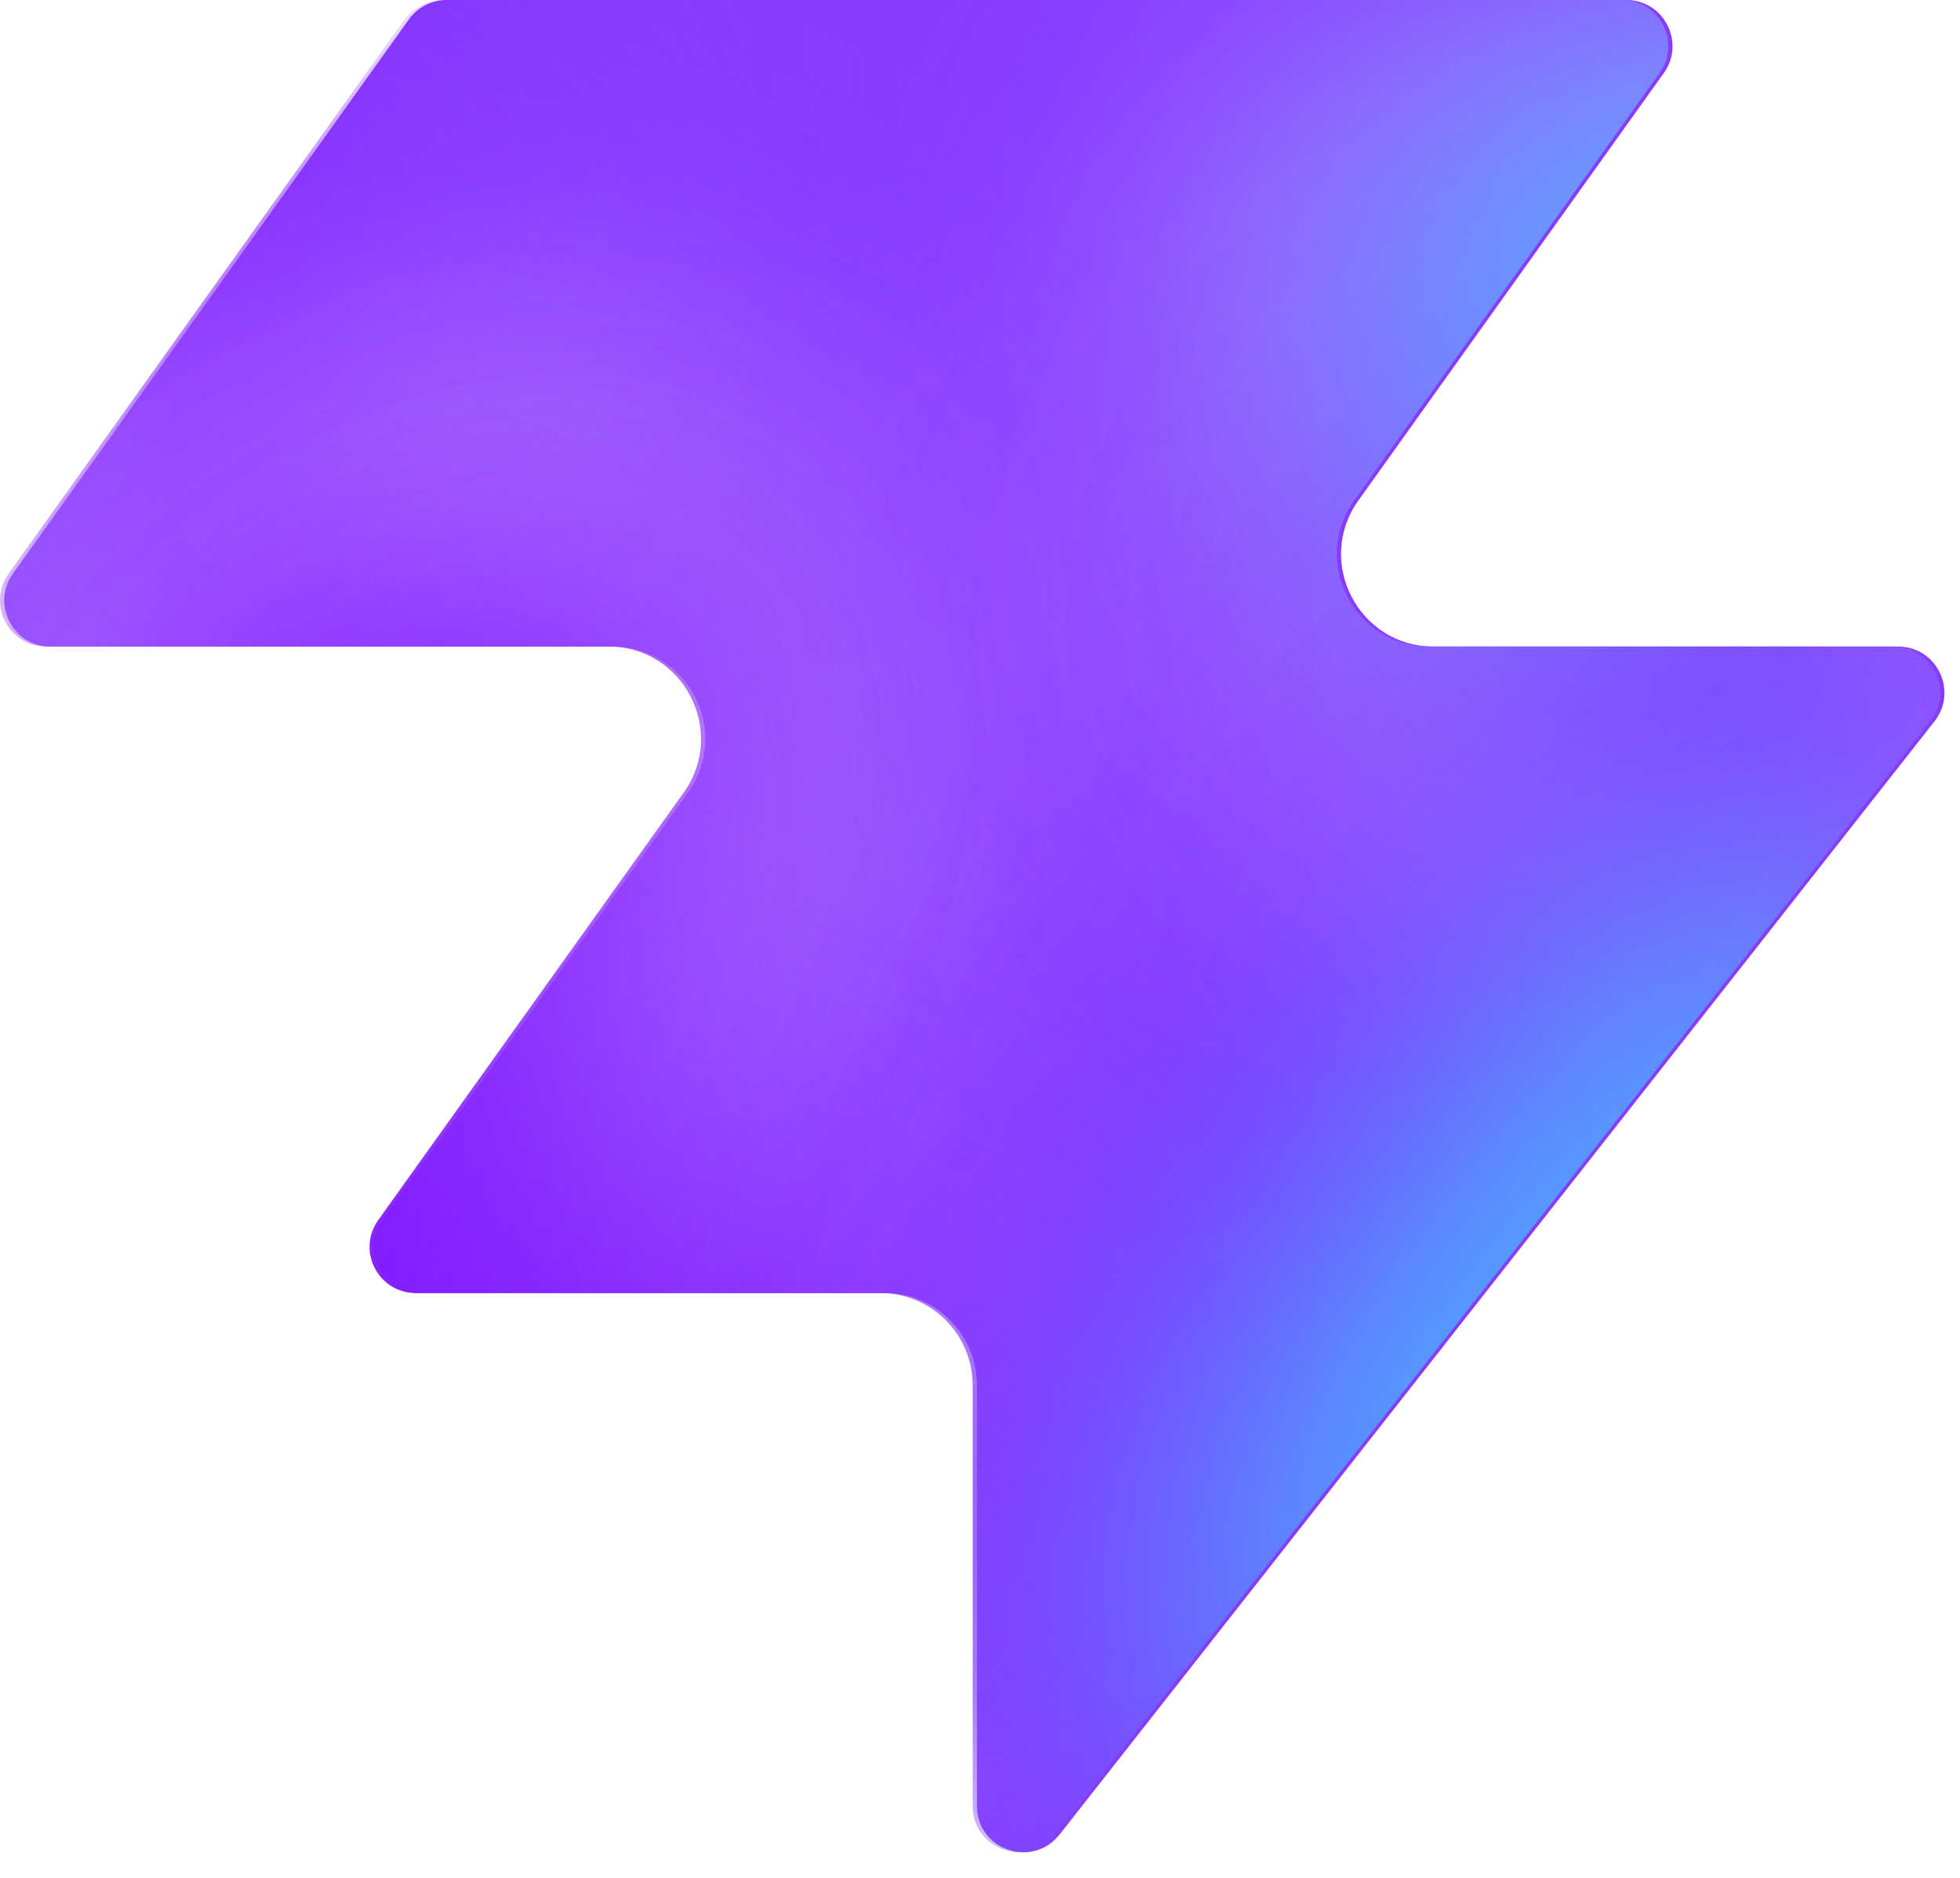
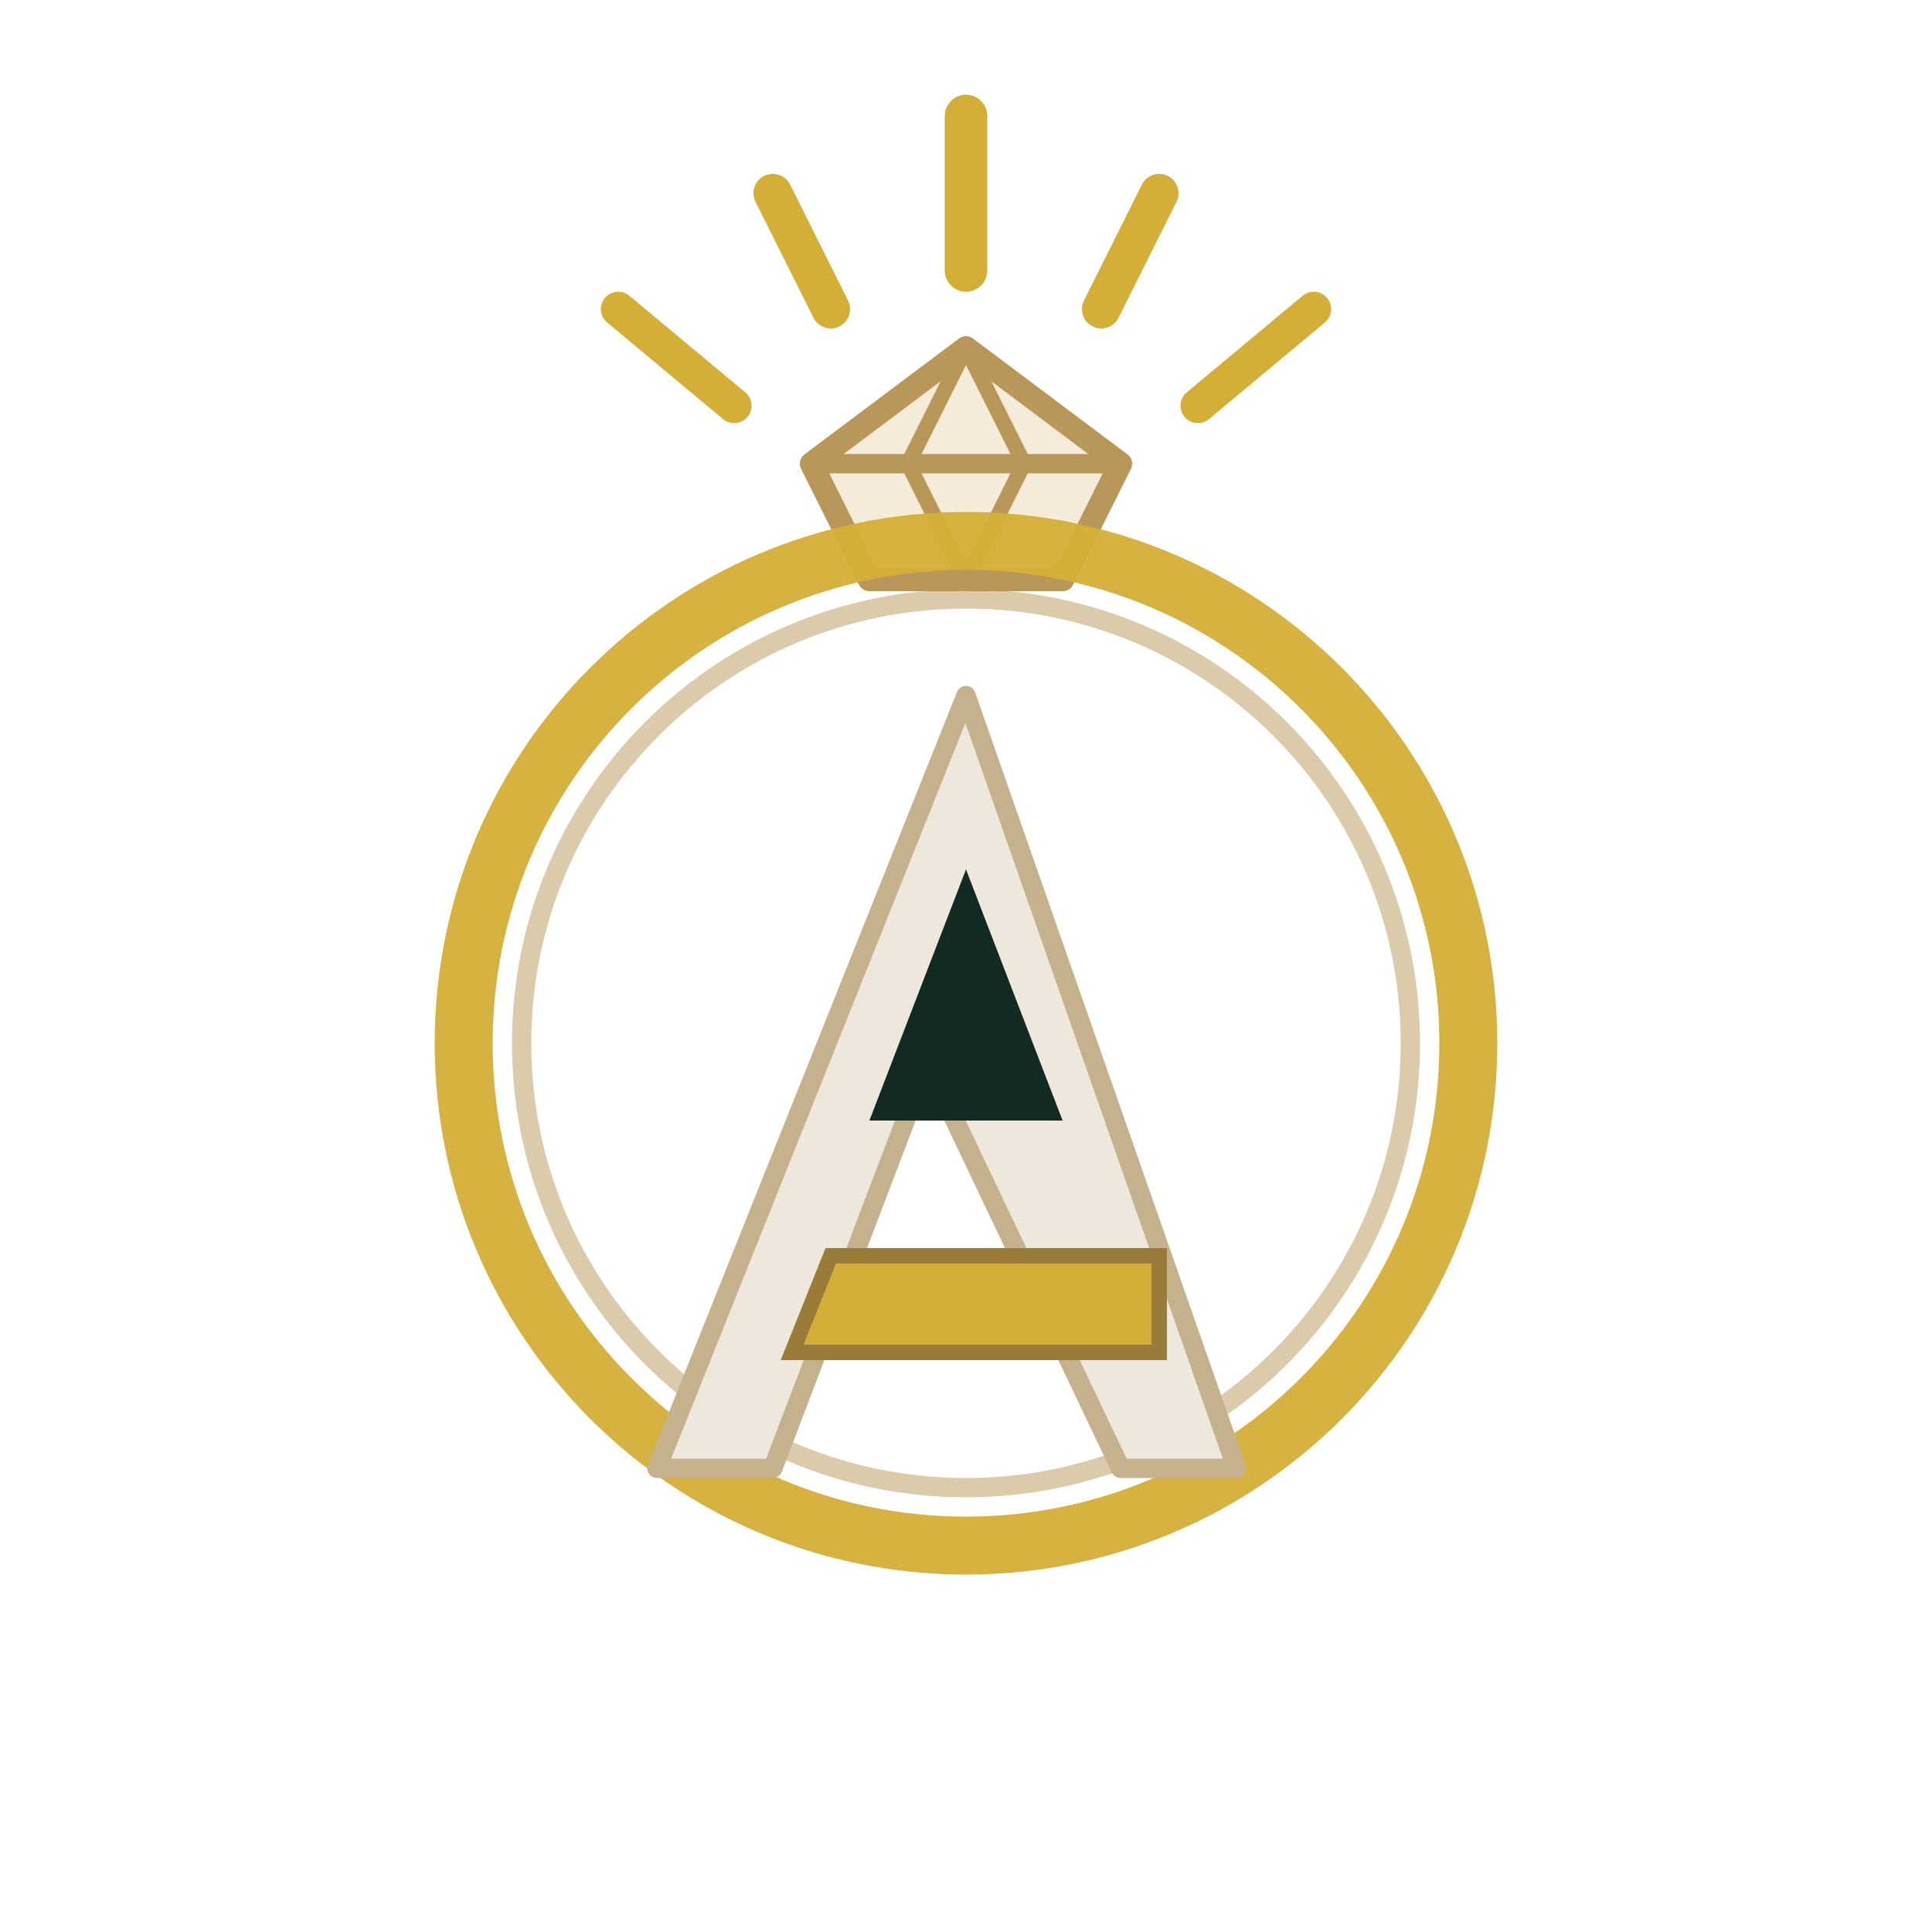
- <svg xmlns="http://www.w3.org/2000/svg" width="48" height="46" fill="none" viewBox="0 0 48 46">
-   <path fill="#863bff" d="M25.946 44.938c-.664.845-2.021.375-2.021-.698V33.937a2.26 2.26 0 0 0-2.262-2.262H10.287c-.92 0-1.456-1.04-.92-1.788l7.48-10.471c1.07-1.497 0-3.578-1.842-3.578H1.237c-.92 0-1.456-1.04-.92-1.788L10.013.474c.214-.297.556-.474.92-.474h28.894c.92 0 1.456 1.04.92 1.788l-7.48 10.471c-1.07 1.498 0 3.579 1.842 3.579h11.377c.943 0 1.473 1.088.89 1.83L25.947 44.94z" style="fill:#863bff;fill:color(display-p3 .525 .23 1);fill-opacity:1" />
-   <mask id="a" width="48" height="46" x="0" y="0" maskUnits="userSpaceOnUse" style="mask-type:alpha">
-     <path fill="#000" d="M25.842 44.938c-.664.844-2.021.375-2.021-.698V33.937a2.26 2.26 0 0 0-2.262-2.262H10.183c-.92 0-1.456-1.04-.92-1.788l7.48-10.471c1.07-1.498 0-3.579-1.842-3.579H1.133c-.92 0-1.456-1.04-.92-1.787L9.91.473c.214-.297.556-.474.92-.474h28.894c.92 0 1.456 1.04.92 1.788l-7.48 10.471c-1.07 1.498 0 3.578 1.842 3.578h11.377c.943 0 1.473 1.088.89 1.832L25.843 44.94z" style="fill:#000;fill-opacity:1" />
-   </mask>
-   <g mask="url(#a)">
-     <g filter="url(#b)">
-       <ellipse cx="5.508" cy="14.704" fill="#ede6ff" rx="5.508" ry="14.704" style="fill:#ede6ff;fill:color(display-p3 .927 .903 1);fill-opacity:1" transform="matrix(.00324 1 1 -.00324 -4.47 31.516)" />
-     </g>
-     <g filter="url(#c)">
-       <ellipse cx="10.399" cy="29.851" fill="#ede6ff" rx="10.399" ry="29.851" style="fill:#ede6ff;fill:color(display-p3 .927 .903 1);fill-opacity:1" transform="matrix(.00324 1 1 -.00324 -39.328 7.883)" />
-     </g>
-     <g filter="url(#d)">
-       <ellipse cx="5.508" cy="30.487" fill="#7e14ff" rx="5.508" ry="30.487" style="fill:#7e14ff;fill:color(display-p3 .492 .077 1);fill-opacity:1" transform="rotate(89.814 -25.913 -14.639)scale(1 -1)" />
-     </g>
-     <g filter="url(#e)">
-       <ellipse cx="5.508" cy="30.599" fill="#7e14ff" rx="5.508" ry="30.599" style="fill:#7e14ff;fill:color(display-p3 .492 .077 1);fill-opacity:1" transform="rotate(89.814 -32.644 -3.334)scale(1 -1)" />
-     </g>
-     <g filter="url(#f)">
-       <ellipse cx="5.508" cy="30.599" fill="#7e14ff" rx="5.508" ry="30.599" style="fill:#7e14ff;fill:color(display-p3 .492 .077 1);fill-opacity:1" transform="matrix(.00324 1 1 -.00324 -34.34 30.47)" />
-     </g>
-     <g filter="url(#g)">
-       <ellipse cx="14.072" cy="22.078" fill="#ede6ff" rx="14.072" ry="22.078" style="fill:#ede6ff;fill:color(display-p3 .927 .903 1);fill-opacity:1" transform="rotate(93.35 24.506 48.493)scale(-1 1)" />
-     </g>
-     <g filter="url(#h)">
-       <ellipse cx="3.47" cy="21.501" fill="#7e14ff" rx="3.47" ry="21.501" style="fill:#7e14ff;fill:color(display-p3 .492 .077 1);fill-opacity:1" transform="rotate(89.009 28.708 47.59)scale(-1 1)" />
-     </g>
-     <g filter="url(#i)">
-       <ellipse cx="3.47" cy="21.501" fill="#7e14ff" rx="3.47" ry="21.501" style="fill:#7e14ff;fill:color(display-p3 .492 .077 1);fill-opacity:1" transform="rotate(89.009 28.708 47.59)scale(-1 1)" />
-     </g>
-     <g filter="url(#j)">
-       <ellipse cx=".387" cy="8.972" fill="#7e14ff" rx="4.407" ry="29.108" style="fill:#7e14ff;fill:color(display-p3 .492 .077 1);fill-opacity:1" transform="rotate(39.51 .387 8.972)" />
-     </g>
-     <g filter="url(#k)">
-       <ellipse cx="47.523" cy="-6.092" fill="#7e14ff" rx="4.407" ry="29.108" style="fill:#7e14ff;fill:color(display-p3 .492 .077 1);fill-opacity:1" transform="rotate(37.892 47.523 -6.092)" />
-     </g>
-     <g filter="url(#l)">
-       <ellipse cx="41.412" cy="6.333" fill="#47bfff" rx="5.971" ry="9.665" style="fill:#47bfff;fill:color(display-p3 .28 .748 1);fill-opacity:1" transform="rotate(37.892 41.412 6.333)" />
-     </g>
-     <g filter="url(#m)">
-       <ellipse cx="-1.879" cy="38.332" fill="#7e14ff" rx="4.407" ry="29.108" style="fill:#7e14ff;fill:color(display-p3 .492 .077 1);fill-opacity:1" transform="rotate(37.892 -1.88 38.332)" />
-     </g>
-     <g filter="url(#n)">
-       <ellipse cx="-1.879" cy="38.332" fill="#7e14ff" rx="4.407" ry="29.108" style="fill:#7e14ff;fill:color(display-p3 .492 .077 1);fill-opacity:1" transform="rotate(37.892 -1.88 38.332)" />
-     </g>
-     <g filter="url(#o)">
-       <ellipse cx="35.651" cy="29.907" fill="#7e14ff" rx="4.407" ry="29.108" style="fill:#7e14ff;fill:color(display-p3 .492 .077 1);fill-opacity:1" transform="rotate(37.892 35.651 29.907)" />
-     </g>
-     <g filter="url(#p)">
-       <ellipse cx="38.418" cy="32.4" fill="#47bfff" rx="5.971" ry="15.297" style="fill:#47bfff;fill:color(display-p3 .28 .748 1);fill-opacity:1" transform="rotate(37.892 38.418 32.4)" />
-     </g>
-   </g>
-   <defs>
-     <filter id="b" width="60.045" height="41.654" x="-19.77" y="16.149" color-interpolation-filters="sRGB" filterUnits="userSpaceOnUse">
-       <feFlood flood-opacity="0" result="BackgroundImageFix" />
-       <feBlend in="SourceGraphic" in2="BackgroundImageFix" result="shape" />
-       <feGaussianBlur result="effect1_foregroundBlur_2002_17158" stdDeviation="7.659" />
-     </filter>
-     <filter id="c" width="90.34" height="51.437" x="-54.613" y="-7.533" color-interpolation-filters="sRGB" filterUnits="userSpaceOnUse">
-       <feFlood flood-opacity="0" result="BackgroundImageFix" />
-       <feBlend in="SourceGraphic" in2="BackgroundImageFix" result="shape" />
-       <feGaussianBlur result="effect1_foregroundBlur_2002_17158" stdDeviation="7.659" />
-     </filter>
-     <filter id="d" width="79.355" height="29.4" x="-49.64" y="2.03" color-interpolation-filters="sRGB" filterUnits="userSpaceOnUse">
-       <feFlood flood-opacity="0" result="BackgroundImageFix" />
-       <feBlend in="SourceGraphic" in2="BackgroundImageFix" result="shape" />
-       <feGaussianBlur result="effect1_foregroundBlur_2002_17158" stdDeviation="4.596" />
-     </filter>
-     <filter id="e" width="79.579" height="29.4" x="-45.045" y="20.029" color-interpolation-filters="sRGB" filterUnits="userSpaceOnUse">
-       <feFlood flood-opacity="0" result="BackgroundImageFix" />
-       <feBlend in="SourceGraphic" in2="BackgroundImageFix" result="shape" />
-       <feGaussianBlur result="effect1_foregroundBlur_2002_17158" stdDeviation="4.596" />
-     </filter>
-     <filter id="f" width="79.579" height="29.4" x="-43.513" y="21.178" color-interpolation-filters="sRGB" filterUnits="userSpaceOnUse">
-       <feFlood flood-opacity="0" result="BackgroundImageFix" />
-       <feBlend in="SourceGraphic" in2="BackgroundImageFix" result="shape" />
-       <feGaussianBlur result="effect1_foregroundBlur_2002_17158" stdDeviation="4.596" />
-     </filter>
-     <filter id="g" width="74.749" height="58.852" x="15.756" y="-17.901" color-interpolation-filters="sRGB" filterUnits="userSpaceOnUse">
-       <feFlood flood-opacity="0" result="BackgroundImageFix" />
-       <feBlend in="SourceGraphic" in2="BackgroundImageFix" result="shape" />
-       <feGaussianBlur result="effect1_foregroundBlur_2002_17158" stdDeviation="7.659" />
-     </filter>
-     <filter id="h" width="61.377" height="25.362" x="23.548" y="2.284" color-interpolation-filters="sRGB" filterUnits="userSpaceOnUse">
-       <feFlood flood-opacity="0" result="BackgroundImageFix" />
-       <feBlend in="SourceGraphic" in2="BackgroundImageFix" result="shape" />
-       <feGaussianBlur result="effect1_foregroundBlur_2002_17158" stdDeviation="4.596" />
-     </filter>
-     <filter id="i" width="61.377" height="25.362" x="23.548" y="2.284" color-interpolation-filters="sRGB" filterUnits="userSpaceOnUse">
-       <feFlood flood-opacity="0" result="BackgroundImageFix" />
-       <feBlend in="SourceGraphic" in2="BackgroundImageFix" result="shape" />
-       <feGaussianBlur result="effect1_foregroundBlur_2002_17158" stdDeviation="4.596" />
-     </filter>
-     <filter id="j" width="56.045" height="63.649" x="-27.636" y="-22.853" color-interpolation-filters="sRGB" filterUnits="userSpaceOnUse">
-       <feFlood flood-opacity="0" result="BackgroundImageFix" />
-       <feBlend in="SourceGraphic" in2="BackgroundImageFix" result="shape" />
-       <feGaussianBlur result="effect1_foregroundBlur_2002_17158" stdDeviation="4.596" />
-     </filter>
-     <filter id="k" width="54.814" height="64.646" x="20.116" y="-38.415" color-interpolation-filters="sRGB" filterUnits="userSpaceOnUse">
-       <feFlood flood-opacity="0" result="BackgroundImageFix" />
-       <feBlend in="SourceGraphic" in2="BackgroundImageFix" result="shape" />
-       <feGaussianBlur result="effect1_foregroundBlur_2002_17158" stdDeviation="4.596" />
-     </filter>
-     <filter id="l" width="33.541" height="35.313" x="24.641" y="-11.323" color-interpolation-filters="sRGB" filterUnits="userSpaceOnUse">
-       <feFlood flood-opacity="0" result="BackgroundImageFix" />
-       <feBlend in="SourceGraphic" in2="BackgroundImageFix" result="shape" />
-       <feGaussianBlur result="effect1_foregroundBlur_2002_17158" stdDeviation="4.596" />
-     </filter>
-     <filter id="m" width="54.814" height="64.646" x="-29.286" y="6.009" color-interpolation-filters="sRGB" filterUnits="userSpaceOnUse">
-       <feFlood flood-opacity="0" result="BackgroundImageFix" />
-       <feBlend in="SourceGraphic" in2="BackgroundImageFix" result="shape" />
-       <feGaussianBlur result="effect1_foregroundBlur_2002_17158" stdDeviation="4.596" />
-     </filter>
-     <filter id="n" width="54.814" height="64.646" x="-29.286" y="6.009" color-interpolation-filters="sRGB" filterUnits="userSpaceOnUse">
-       <feFlood flood-opacity="0" result="BackgroundImageFix" />
-       <feBlend in="SourceGraphic" in2="BackgroundImageFix" result="shape" />
-       <feGaussianBlur result="effect1_foregroundBlur_2002_17158" stdDeviation="4.596" />
-     </filter>
-     <filter id="o" width="54.814" height="64.646" x="8.244" y="-2.416" color-interpolation-filters="sRGB" filterUnits="userSpaceOnUse">
-       <feFlood flood-opacity="0" result="BackgroundImageFix" />
-       <feBlend in="SourceGraphic" in2="BackgroundImageFix" result="shape" />
-       <feGaussianBlur result="effect1_foregroundBlur_2002_17158" stdDeviation="4.596" />
-     </filter>
-     <filter id="p" width="39.409" height="43.623" x="18.713" y="10.588" color-interpolation-filters="sRGB" filterUnits="userSpaceOnUse">
-       <feFlood flood-opacity="0" result="BackgroundImageFix" />
-       <feBlend in="SourceGraphic" in2="BackgroundImageFix" result="shape" />
-       <feGaussianBlur result="effect1_foregroundBlur_2002_17158" stdDeviation="4.596" />
-     </filter>
-   </defs>
+ <svg xmlns="http://www.w3.org/2000/svg" viewBox="0 0 100 100" fill="none">
+   <line x1="50" y1="6" x2="50" y2="14" stroke="#D4AF37" stroke-width="2.2" stroke-linecap="round" />
+   <line x1="40" y1="10" x2="43" y2="16" stroke="#D4AF37" stroke-width="2" stroke-linecap="round" />
+   <line x1="60" y1="10" x2="57" y2="16" stroke="#D4AF37" stroke-width="2" stroke-linecap="round" />
+   <line x1="32" y1="16" x2="38" y2="21" stroke="#D4AF37" stroke-width="1.8" stroke-linecap="round" />
+   <line x1="68" y1="16" x2="62" y2="21" stroke="#D4AF37" stroke-width="1.8" stroke-linecap="round" />
+   <polygon points="50,18 42,24 45,30 55,30 58,24" fill="#F4EBD9" stroke="#B89758" stroke-width="1.2" stroke-linejoin="round" />
+   <line x1="42" y1="24" x2="58" y2="24" stroke="#B89758" stroke-width="1" />
+   <line x1="50" y1="18" x2="47" y2="24" stroke="#B89758" stroke-width="0.8" />
+   <line x1="50" y1="18" x2="53" y2="24" stroke="#B89758" stroke-width="0.8" />
+   <line x1="47" y1="24" x2="50" y2="30" stroke="#B89758" stroke-width="0.8" />
+   <line x1="53" y1="24" x2="50" y2="30" stroke="#B89758" stroke-width="0.8" />
+   <circle cx="50" cy="54" r="26" stroke="#D4AF37" stroke-width="3" fill="none" opacity="0.95" />
+   <circle cx="50" cy="54" r="23" stroke="#B89758" stroke-width="1" fill="none" opacity="0.5" />
+   <path d="M50 36 L34 76 L40 76 L48 55 L58 76 L64 76 Z" fill="#EDE7DC" stroke="#C5B28D" stroke-width="1" stroke-linejoin="round" />
+   <path d="M43 65 L60 65 L60 70 L41 70 Z" fill="#D4AF37" stroke="#9A7B38" stroke-width="0.8" />
+   <path d="M50 45 L45 58 L55 58 Z" fill="#132A22" />
</svg>
